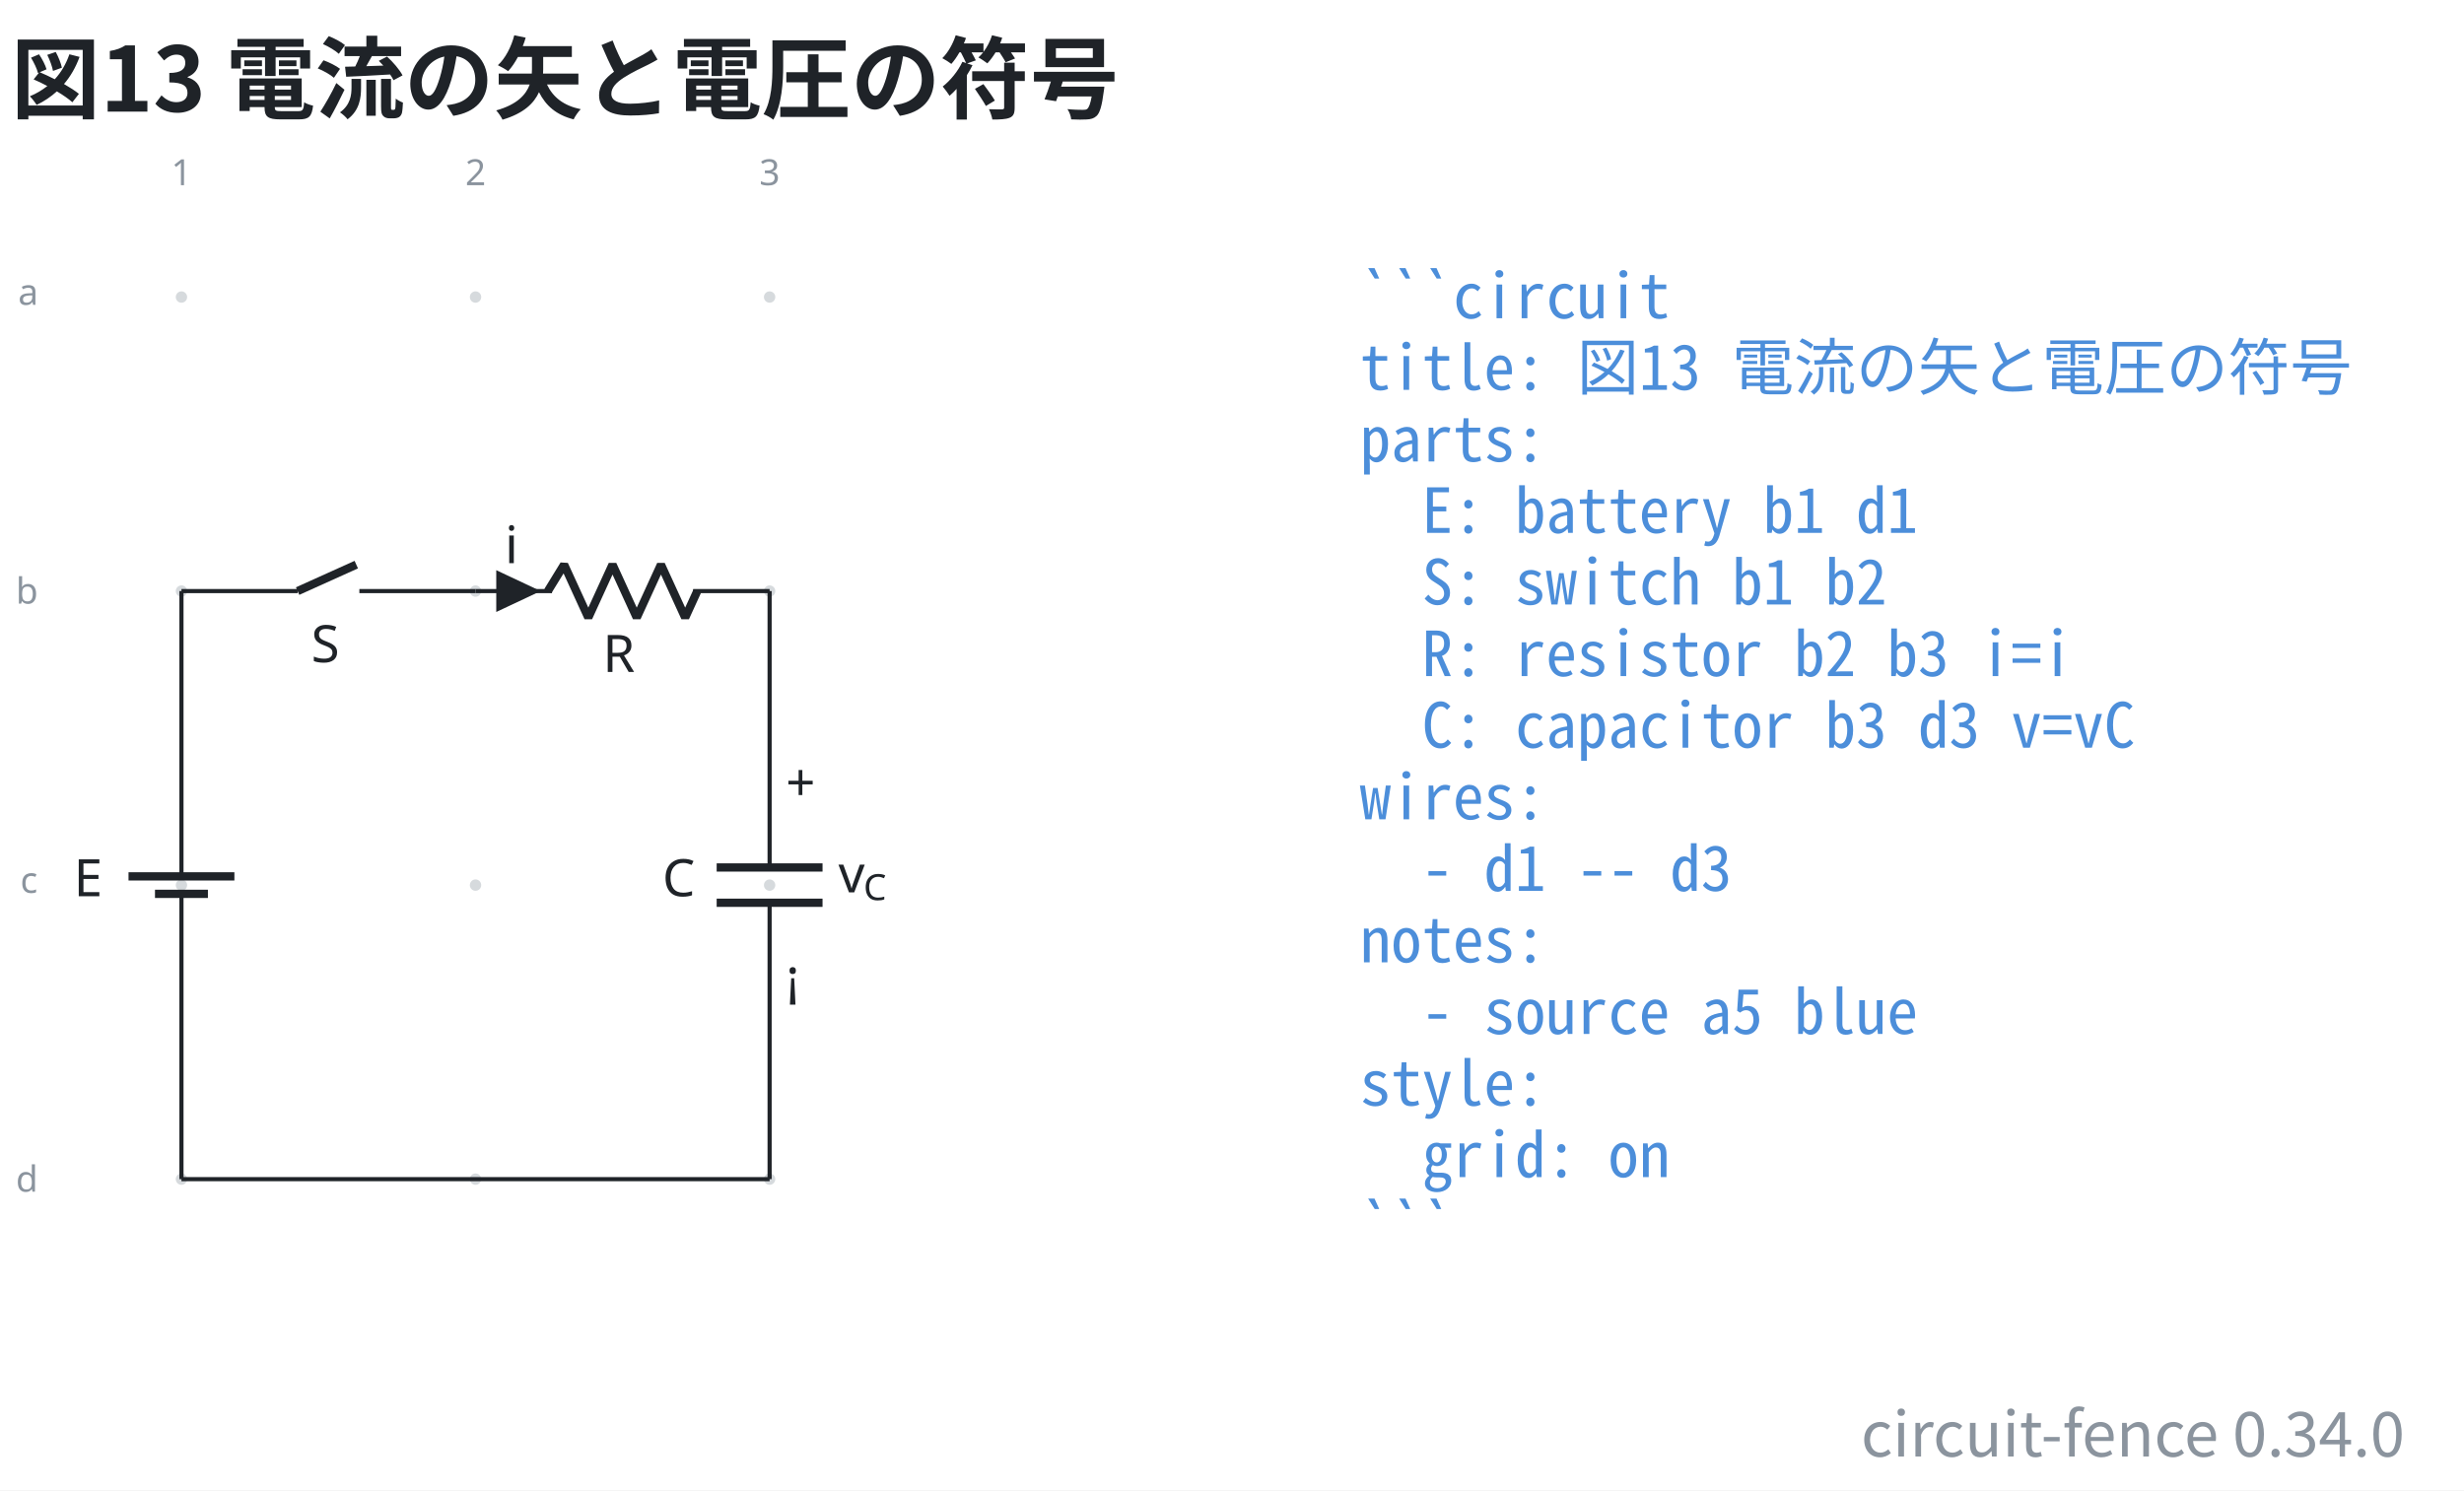
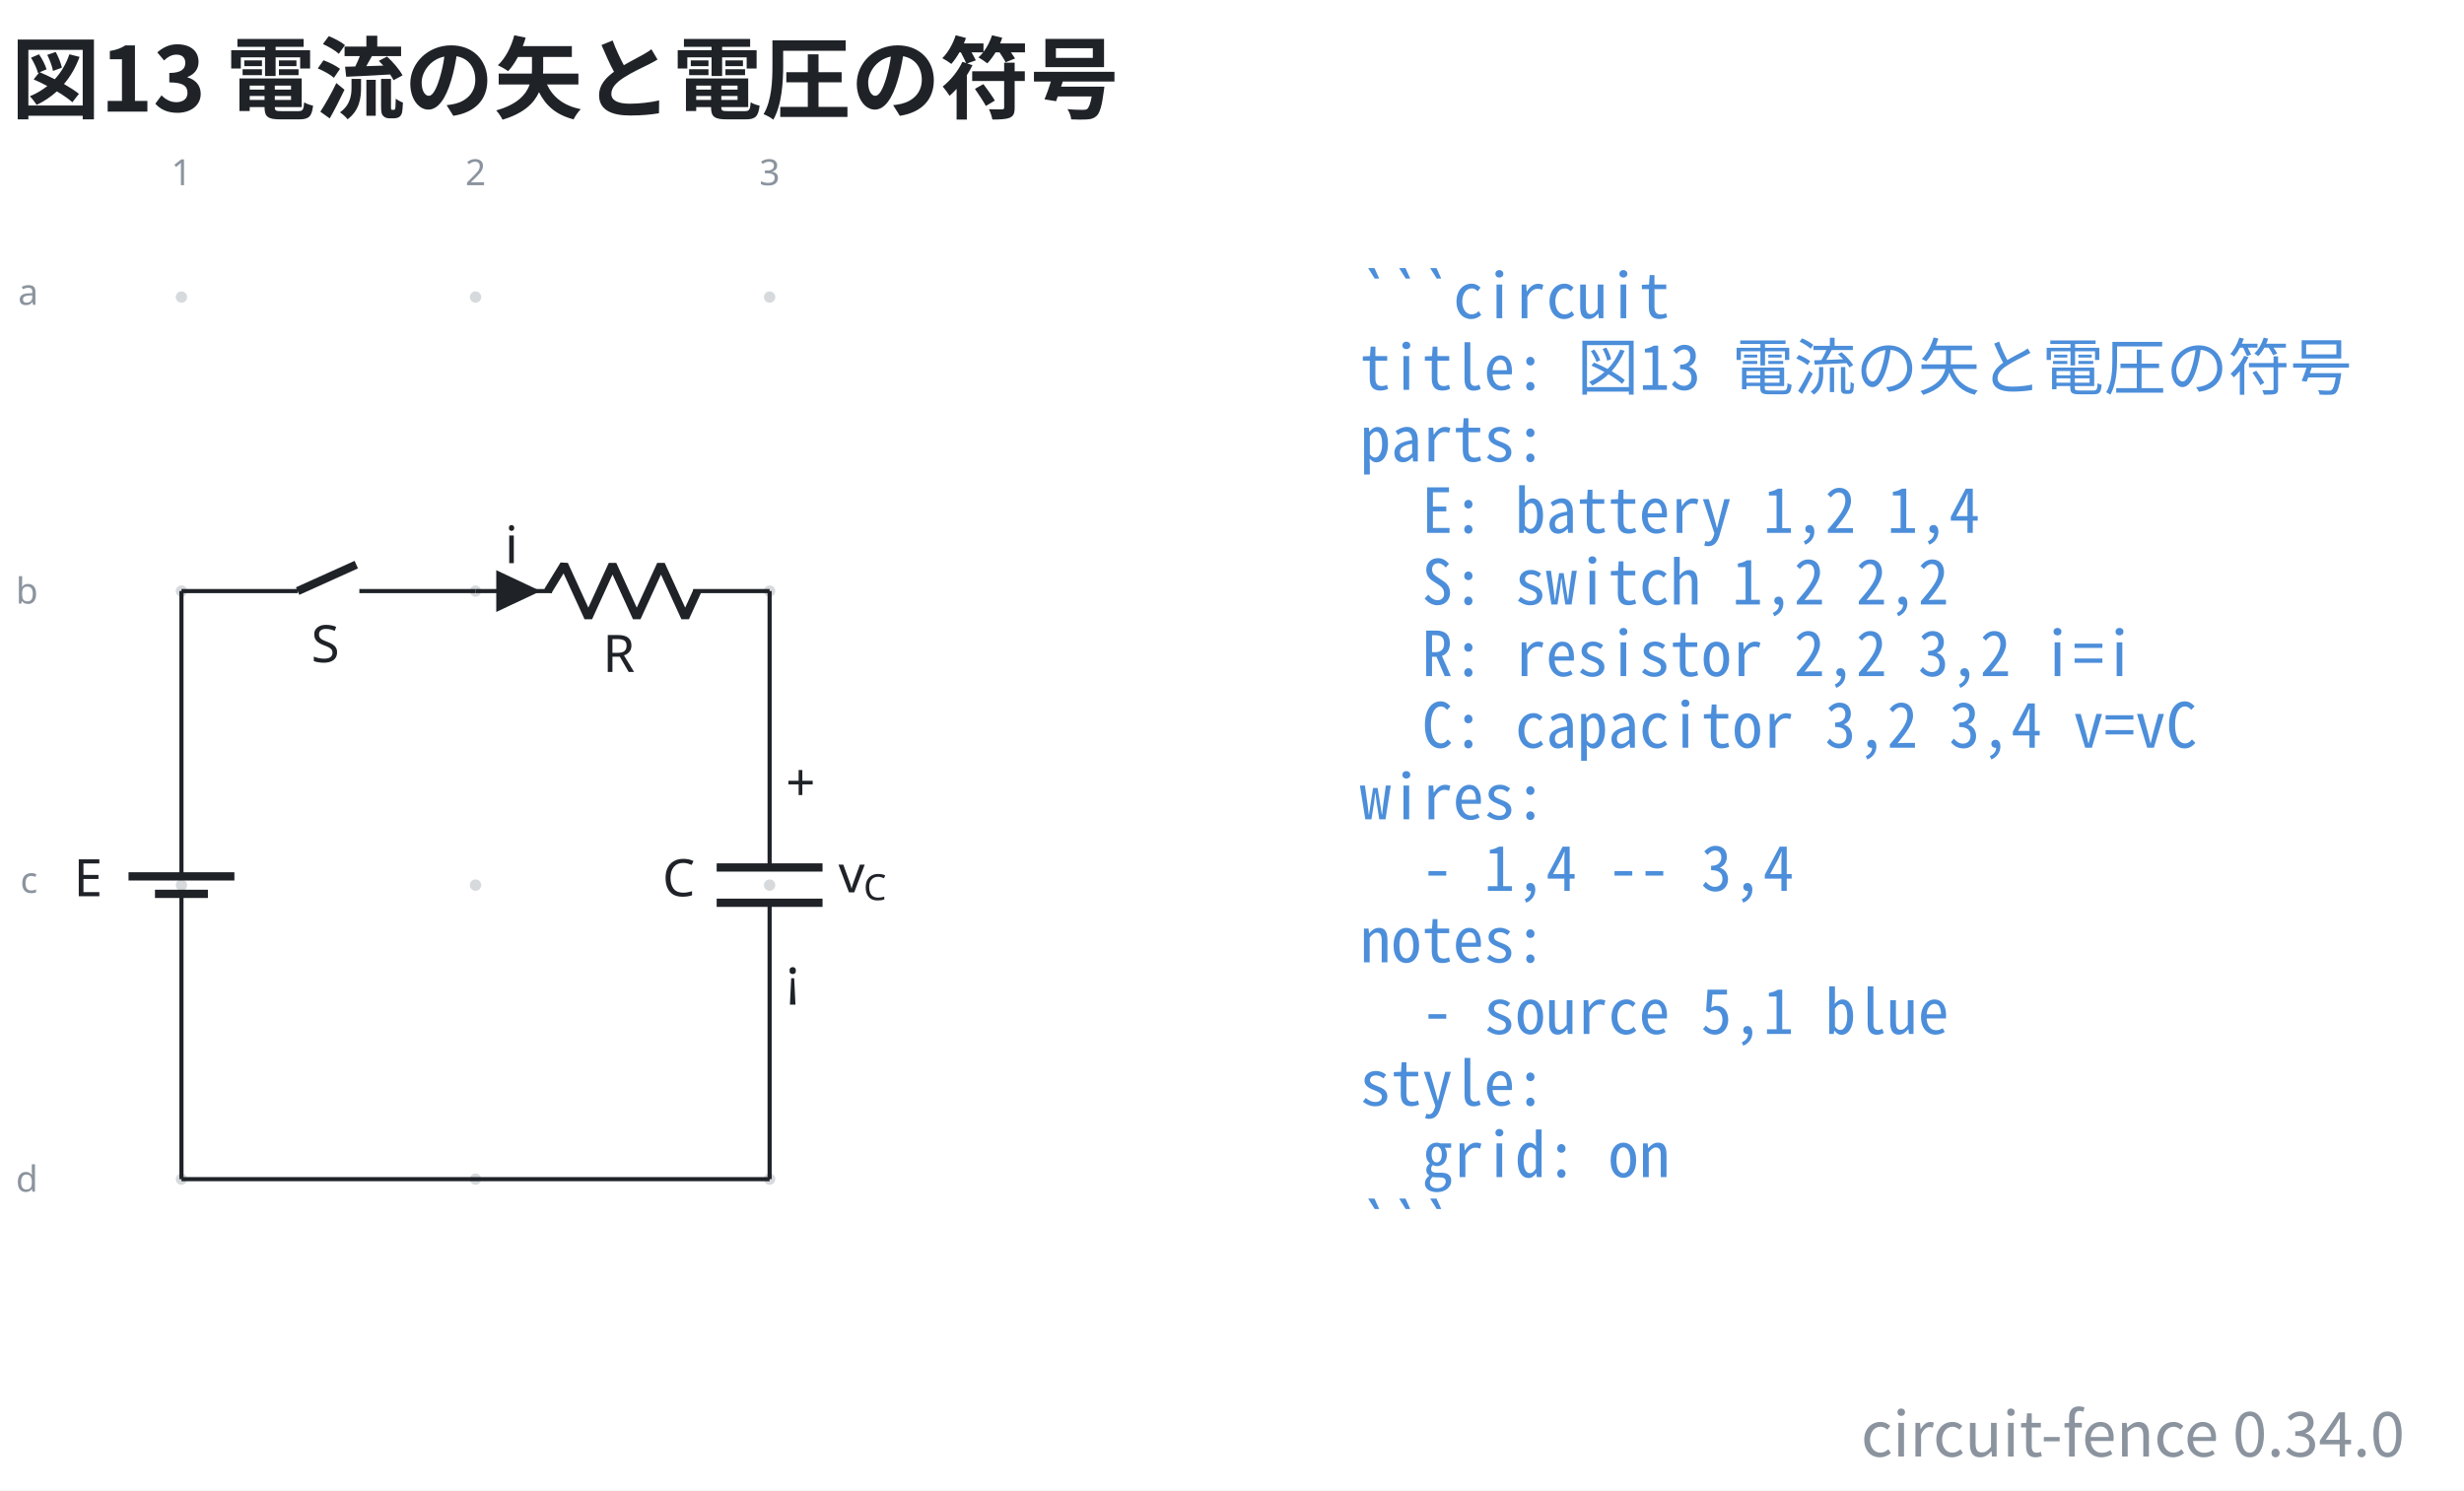
<svg xmlns="http://www.w3.org/2000/svg" data-figure-paper="#ffffff" data-circuit-fence="0.34.0" fill="#1f2328" width="635.732" height="384.567" viewBox="-72 -72 476.799 288.425">
  <rect x="-72" y="-72" width="476.799" height="288.425" fill="#ffffff" />
  <g stroke="#1f2328" stroke-miterlimit="10" stroke-width=".8">
    <path fill="#8b949e" fill-opacity=".35" stroke="none" stroke-opacity=".35" d="M-35.787-14.511a1.1 1.1 0 1 0-2.2 0 1.1 1.1 0 0 0 2.2 0M-35.787 42.394a1.1 1.1 0 1 0-2.2 0 1.1 1.1 0 0 0 2.2 0M-35.787 99.3a1.1 1.1 0 1 0-2.2 0 1.1 1.1 0 0 0 2.2 0M-35.787 156.205a1.1 1.1 0 1 0-2.2 0 1.1 1.1 0 0 0 2.2 0M21.118-14.511a1.1 1.1 0 1 0-2.2 0 1.1 1.1 0 0 0 2.2 0M21.118 42.394a1.1 1.1 0 1 0-2.2 0 1.1 1.1 0 0 0 2.2 0M21.118 99.3a1.1 1.1 0 1 0-2.2 0 1.1 1.1 0 0 0 2.2 0M21.118 156.205a1.1 1.1 0 1 0-2.2 0 1.1 1.1 0 0 0 2.2 0M78.024-14.511a1.1 1.1 0 1 0-2.2 0 1.1 1.1 0 0 0 2.2 0M78.024 42.394a1.1 1.1 0 1 0-2.2 0 1.1 1.1 0 0 0 2.2 0M78.024 99.3a1.1 1.1 0 1 0-2.2 0 1.1 1.1 0 0 0 2.2 0M78.024 156.205a1.1 1.1 0 1 0-2.2 0 1.1 1.1 0 0 0 2.2 0m-1.1 0" />
    <g fill="#8b949e" stroke="#8b949e">
      <text x="-36.887" y="-14.511" fill="#8b949e" stroke="none" font-family="cmr7" font-size="7" transform="translate(-1.993 -21.645)">1</text>
    </g>
    <g fill="#8b949e" stroke="#8b949e">
      <text x="-36.887" y="-14.511" fill="#8b949e" stroke="none" font-family="cmr7" font-size="7" transform="translate(54.912 -21.645)">2</text>
    </g>
    <g fill="#8b949e" stroke="#8b949e">
      <text x="-36.887" y="-14.511" fill="#8b949e" stroke="none" font-family="cmr7" font-size="7" transform="translate(111.818 -21.645)">3</text>
    </g>
    <g fill="#8b949e" stroke="#8b949e">
      <text x="-36.887" y="-14.511" fill="#8b949e" stroke="none" font-family="cmr7" font-size="7" transform="translate(-31.62 1.507)">a</text>
    </g>
    <g fill="#8b949e" stroke="#8b949e">
      <text x="-36.887" y="-14.511" fill="#8b949e" stroke="none" font-family="cmr7" font-size="7" transform="translate(-32.05 59.336)">b</text>
    </g>
    <g fill="#8b949e" stroke="#8b949e">
      <text x="-36.887" y="-14.511" fill="#8b949e" stroke="none" font-family="cmr7" font-size="7" transform="translate(-31.189 115.318)">c</text>
    </g>
    <g fill="#8b949e" stroke="#8b949e">
      <text x="-36.887" y="-14.511" fill="#8b949e" stroke="none" font-family="cmr7" font-size="7" transform="translate(-32.05 173.147)">d</text>
    </g>
    <path fill="none" d="M-36.887 42.394v.4m0-.4v51.784m0 10.243v51.784m0-.4v.4M-36.887 100.99v3.431m0-6.811v-3.432" />
    <g stroke-width="1.6">
      <path fill="none" d="M-31.766 100.99h-10.243m15.365-3.38H-47.13" />
    </g>
    <text x="-36.887" y="-14.511" stroke="none" font-family="cmmi10" font-size="10" transform="translate(-20.84 115.964)">E</text>
    <path fill="none" d="M-36.887 42.394h.4m-.4 0h22.477m11.95 0h22.478m-.4 0h.4" />
    <g stroke-width="1.6">
      <path fill="none" d="m-14.41 42.394 11.353-5.121" />
    </g>
    <text x="-36.887" y="-14.511" stroke="none" font-family="cmmi10" font-size="10" transform="translate(25.099 70.676)">S</text>
    <path fill="none" d="M20.018 42.394h.4m-.4 0h14.796m27.314 0h14.796m-56.906 0h14.796m41.71 0h.4" />
    <g stroke-linejoin="bevel" stroke-width="1.6">
      <path fill="none" d="m34.014 42.394 3.143-5.121 4.685 10.243 4.686-10.243 4.686 10.243L55.9 37.273l4.685 10.243 2.343-5.122" />
    </g>
    <text x="-36.887" y="-14.511" stroke="none" font-family="cmmi10" font-size="10" transform="translate(81.523 72.554)">R</text>
    <path d="M24.429 42.394v3.415l7.255-3.415-7.255-3.414v3.414" />
    <text x="-36.887" y="-14.511" stroke="none" font-family="cmmi10" font-size="10" transform="translate(62.58 51.505)">i</text>
    <path fill="none" d="M76.924 42.394v.4m0-.4v53.492m0 6.828v53.491m0-.4v.4" />
    <g stroke-width="1.6">
      <path fill="none" d="M87.167 95.886H66.68m20.486 6.828H66.68" />
    </g>
    <text x="-36.887" y="-14.511" stroke="none" font-family="cmmi10" font-size="10" transform="translate(93.067 115.964)">C</text>
    <text x="-36.887" y="-14.511" stroke="none" font-family="cmr10" font-size="10" transform="translate(116.942 97.49)">+</text>
    <text x="-36.887" y="-14.511" stroke="none" font-family="cmsy10" font-size="10" transform="translate(116.942 135.133)">¡</text>
    <g stroke="none">
      <text x="-36.887" y="-14.511" font-family="cmmi10" font-size="10" transform="translate(127.137 115.214)">v</text>
      <text x="-32.04" y="-13.011" font-family="cmmi7" font-size="7" transform="translate(127.137 115.214)">C</text>
    </g>
    <path fill="none" d="M-36.887 156.205h113.81" />
    <g>
      <text x="-36.887" y="-14.511" fill="#4c8eda" stroke="none" font-family="'Noto Sans Mono CJK JP',ui-monospace,'SFMono-Regular',Consolas,'Liberation Mono',monospace" font-size="12" transform="translate(228.022 4.1)" xml:space="preserve">```circuit</text>
    </g>
    <g>
      <text x="-36.887" y="-14.511" fill="#4c8eda" stroke="none" font-family="'Noto Sans Mono CJK JP',ui-monospace,'SFMono-Regular',Consolas,'Liberation Mono',monospace" font-size="12" transform="translate(228.022 17.956)" xml:space="preserve">title: 図13 電流の矢と電圧の符号</text>
    </g>
    <g>
      <text x="-36.887" y="-14.511" fill="#4c8eda" stroke="none" font-family="'Noto Sans Mono CJK JP',ui-monospace,'SFMono-Regular',Consolas,'Liberation Mono',monospace" font-size="12" transform="translate(228.022 31.813)" xml:space="preserve">parts:</text>
    </g>
    <g>
-       <text x="-36.887" y="-14.511" fill="#4c8eda" stroke="none" font-family="'Noto Sans Mono CJK JP',ui-monospace,'SFMono-Regular',Consolas,'Liberation Mono',monospace" font-size="12" transform="translate(228.022 45.641)" xml:space="preserve">  E: battery b1 d1</text>
+       <text x="-36.887" y="-14.511" fill="#4c8eda" stroke="none" font-family="'Noto Sans Mono CJK JP',ui-monospace,'SFMono-Regular',Consolas,'Liberation Mono',monospace" font-size="12" transform="translate(228.022 45.641)" xml:space="preserve">  E: battery 1,2 1,4</text>
    </g>
    <g>
-       <text x="-36.887" y="-14.511" fill="#4c8eda" stroke="none" font-family="'Noto Sans Mono CJK JP',ui-monospace,'SFMono-Regular',Consolas,'Liberation Mono',monospace" font-size="12" transform="translate(228.022 59.498)" xml:space="preserve">  S: switch b1 b2</text>
+       <text x="-36.887" y="-14.511" fill="#4c8eda" stroke="none" font-family="'Noto Sans Mono CJK JP',ui-monospace,'SFMono-Regular',Consolas,'Liberation Mono',monospace" font-size="12" transform="translate(228.022 59.498)" xml:space="preserve">  S: switch 1,2 2,2</text>
    </g>
    <g>
-       <text x="-36.887" y="-14.511" fill="#4c8eda" stroke="none" font-family="'Noto Sans Mono CJK JP',ui-monospace,'SFMono-Regular',Consolas,'Liberation Mono',monospace" font-size="12" transform="translate(228.022 73.354)" xml:space="preserve">  R: resistor b2 b3 i=i</text>
+       <text x="-36.887" y="-14.511" fill="#4c8eda" stroke="none" font-family="'Noto Sans Mono CJK JP',ui-monospace,'SFMono-Regular',Consolas,'Liberation Mono',monospace" font-size="12" transform="translate(228.022 73.354)" xml:space="preserve">  R: resistor 2,2 3,2 i=i</text>
    </g>
    <g>
-       <text x="-36.887" y="-14.511" fill="#4c8eda" stroke="none" font-family="'Noto Sans Mono CJK JP',ui-monospace,'SFMono-Regular',Consolas,'Liberation Mono',monospace" font-size="12" transform="translate(228.022 87.21)" xml:space="preserve">  C: capacitor b3 d3 v=vC</text>
+       <text x="-36.887" y="-14.511" fill="#4c8eda" stroke="none" font-family="'Noto Sans Mono CJK JP',ui-monospace,'SFMono-Regular',Consolas,'Liberation Mono',monospace" font-size="12" transform="translate(228.022 87.21)" xml:space="preserve">  C: capacitor 3,2 3,4 v=vC</text>
    </g>
    <g>
      <text x="-36.887" y="-14.511" fill="#4c8eda" stroke="none" font-family="'Noto Sans Mono CJK JP',ui-monospace,'SFMono-Regular',Consolas,'Liberation Mono',monospace" font-size="12" transform="translate(228.022 101.067)" xml:space="preserve">wires:</text>
    </g>
    <g>
-       <text x="-36.887" y="-14.511" fill="#4c8eda" stroke="none" font-family="'Noto Sans Mono CJK JP',ui-monospace,'SFMono-Regular',Consolas,'Liberation Mono',monospace" font-size="12" transform="translate(228.022 114.924)" xml:space="preserve">  - d1 -- d3</text>
+       <text x="-36.887" y="-14.511" fill="#4c8eda" stroke="none" font-family="'Noto Sans Mono CJK JP',ui-monospace,'SFMono-Regular',Consolas,'Liberation Mono',monospace" font-size="12" transform="translate(228.022 114.924)" xml:space="preserve">  - 1,4 -- 3,4</text>
    </g>
    <g>
      <text x="-36.887" y="-14.511" fill="#4c8eda" stroke="none" font-family="'Noto Sans Mono CJK JP',ui-monospace,'SFMono-Regular',Consolas,'Liberation Mono',monospace" font-size="12" transform="translate(228.022 128.751)" xml:space="preserve">notes:</text>
    </g>
    <g>
-       <text x="-36.887" y="-14.511" fill="#4c8eda" stroke="none" font-family="'Noto Sans Mono CJK JP',ui-monospace,'SFMono-Regular',Consolas,'Liberation Mono',monospace" font-size="12" transform="translate(228.022 142.608)" xml:space="preserve">  - source a5 blue</text>
+       <text x="-36.887" y="-14.511" fill="#4c8eda" stroke="none" font-family="'Noto Sans Mono CJK JP',ui-monospace,'SFMono-Regular',Consolas,'Liberation Mono',monospace" font-size="12" transform="translate(228.022 142.608)" xml:space="preserve">  - source 5,1 blue</text>
    </g>
    <g>
      <text x="-36.887" y="-14.511" fill="#4c8eda" stroke="none" font-family="'Noto Sans Mono CJK JP',ui-monospace,'SFMono-Regular',Consolas,'Liberation Mono',monospace" font-size="12" transform="translate(228.022 156.464)" xml:space="preserve">style:</text>
    </g>
    <g>
      <text x="-36.887" y="-14.511" fill="#4c8eda" stroke="none" font-family="'Noto Sans Mono CJK JP',ui-monospace,'SFMono-Regular',Consolas,'Liberation Mono',monospace" font-size="12" transform="translate(228.022 170.32)" xml:space="preserve">  grid: on</text>
    </g>
    <g>
      <text x="-36.887" y="-14.511" fill="#4c8eda" stroke="none" font-family="'Noto Sans Mono CJK JP',ui-monospace,'SFMono-Regular',Consolas,'Liberation Mono',monospace" font-size="12" transform="translate(228.022 184.177)" xml:space="preserve">```</text>
    </g>
    <g>
      <text x="-36.887" y="-14.511" fill="#1f2328" stroke="none" font-family="'Noto Sans CJK JP','Noto Sans JP','Hiragino Sans','Yu Gothic',sans-serif" font-size="17.28" transform="translate(-32.983 -35.889)" font-weight="bold">図13 電流の矢と電圧の符号</text>
    </g>
    <g>
      <text x="-36.887" y="-14.511" fill="#8b949e" stroke="none" font-family="'Noto Sans CJK JP','Noto Sans JP','Hiragino Sans','Yu Gothic',sans-serif" font-size="12" transform="translate(430.208 224.394)" text-anchor="end">circuit-fence 0.34.0</text>
    </g>
  </g>
</svg>
